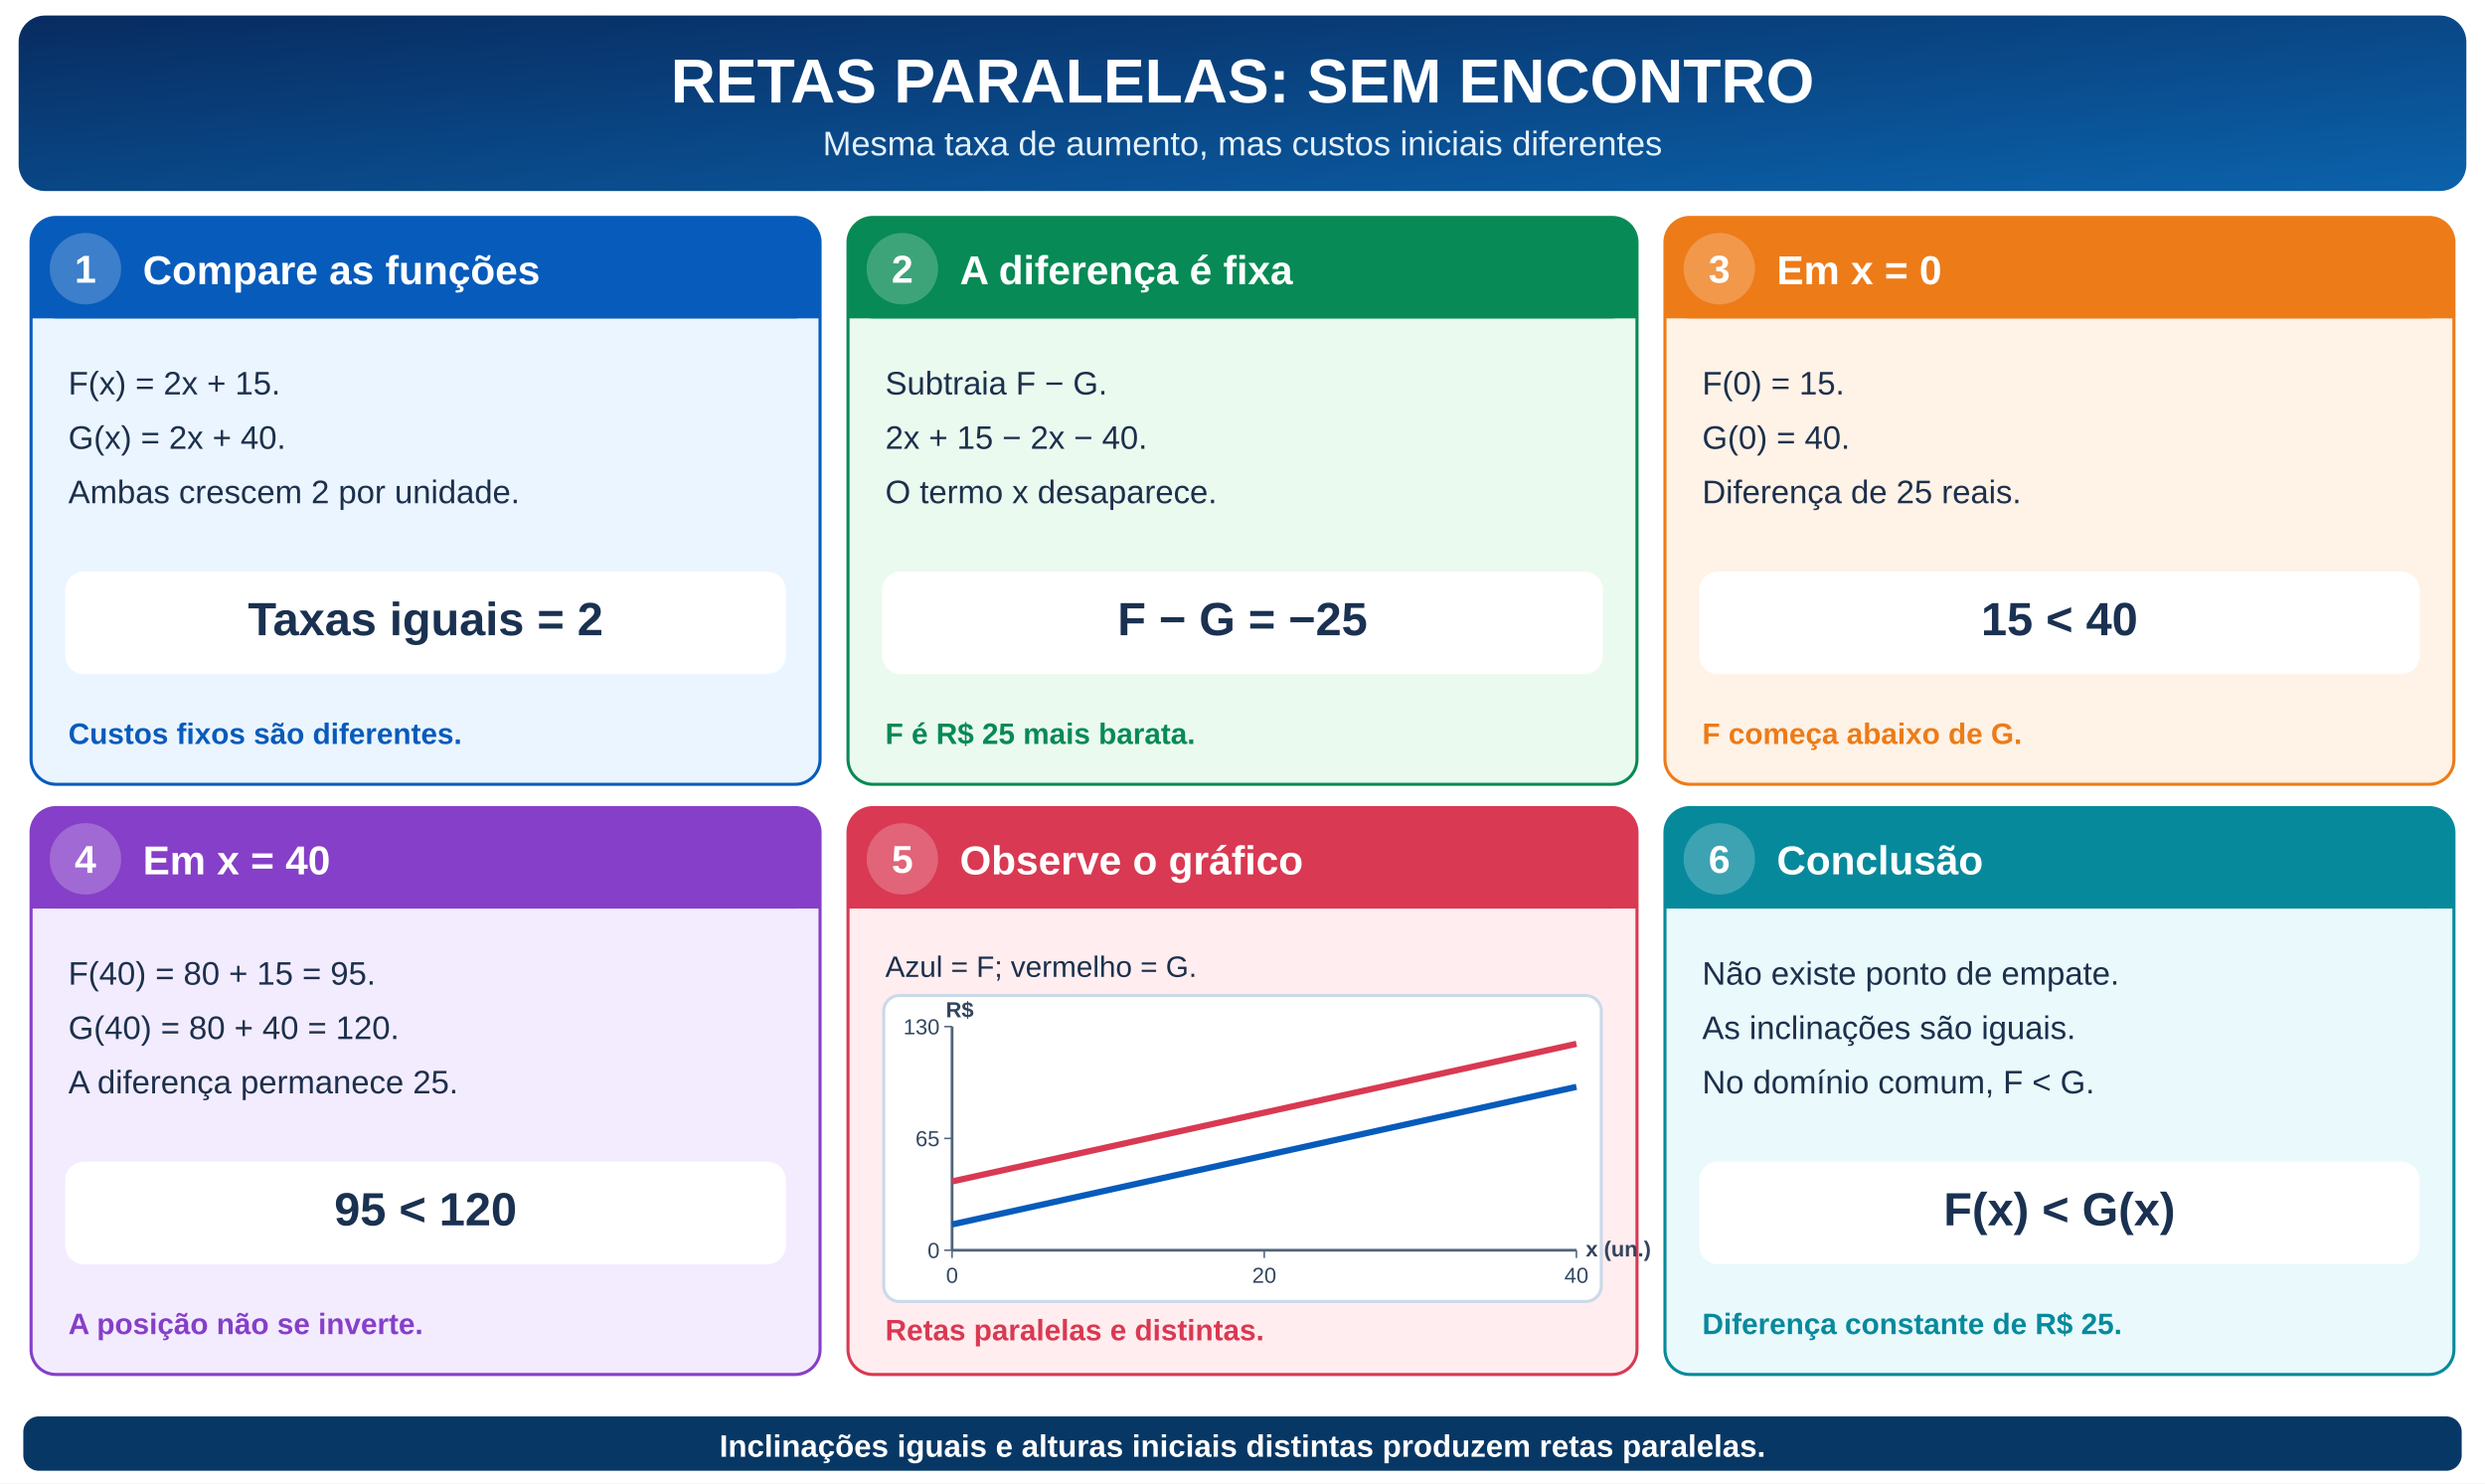
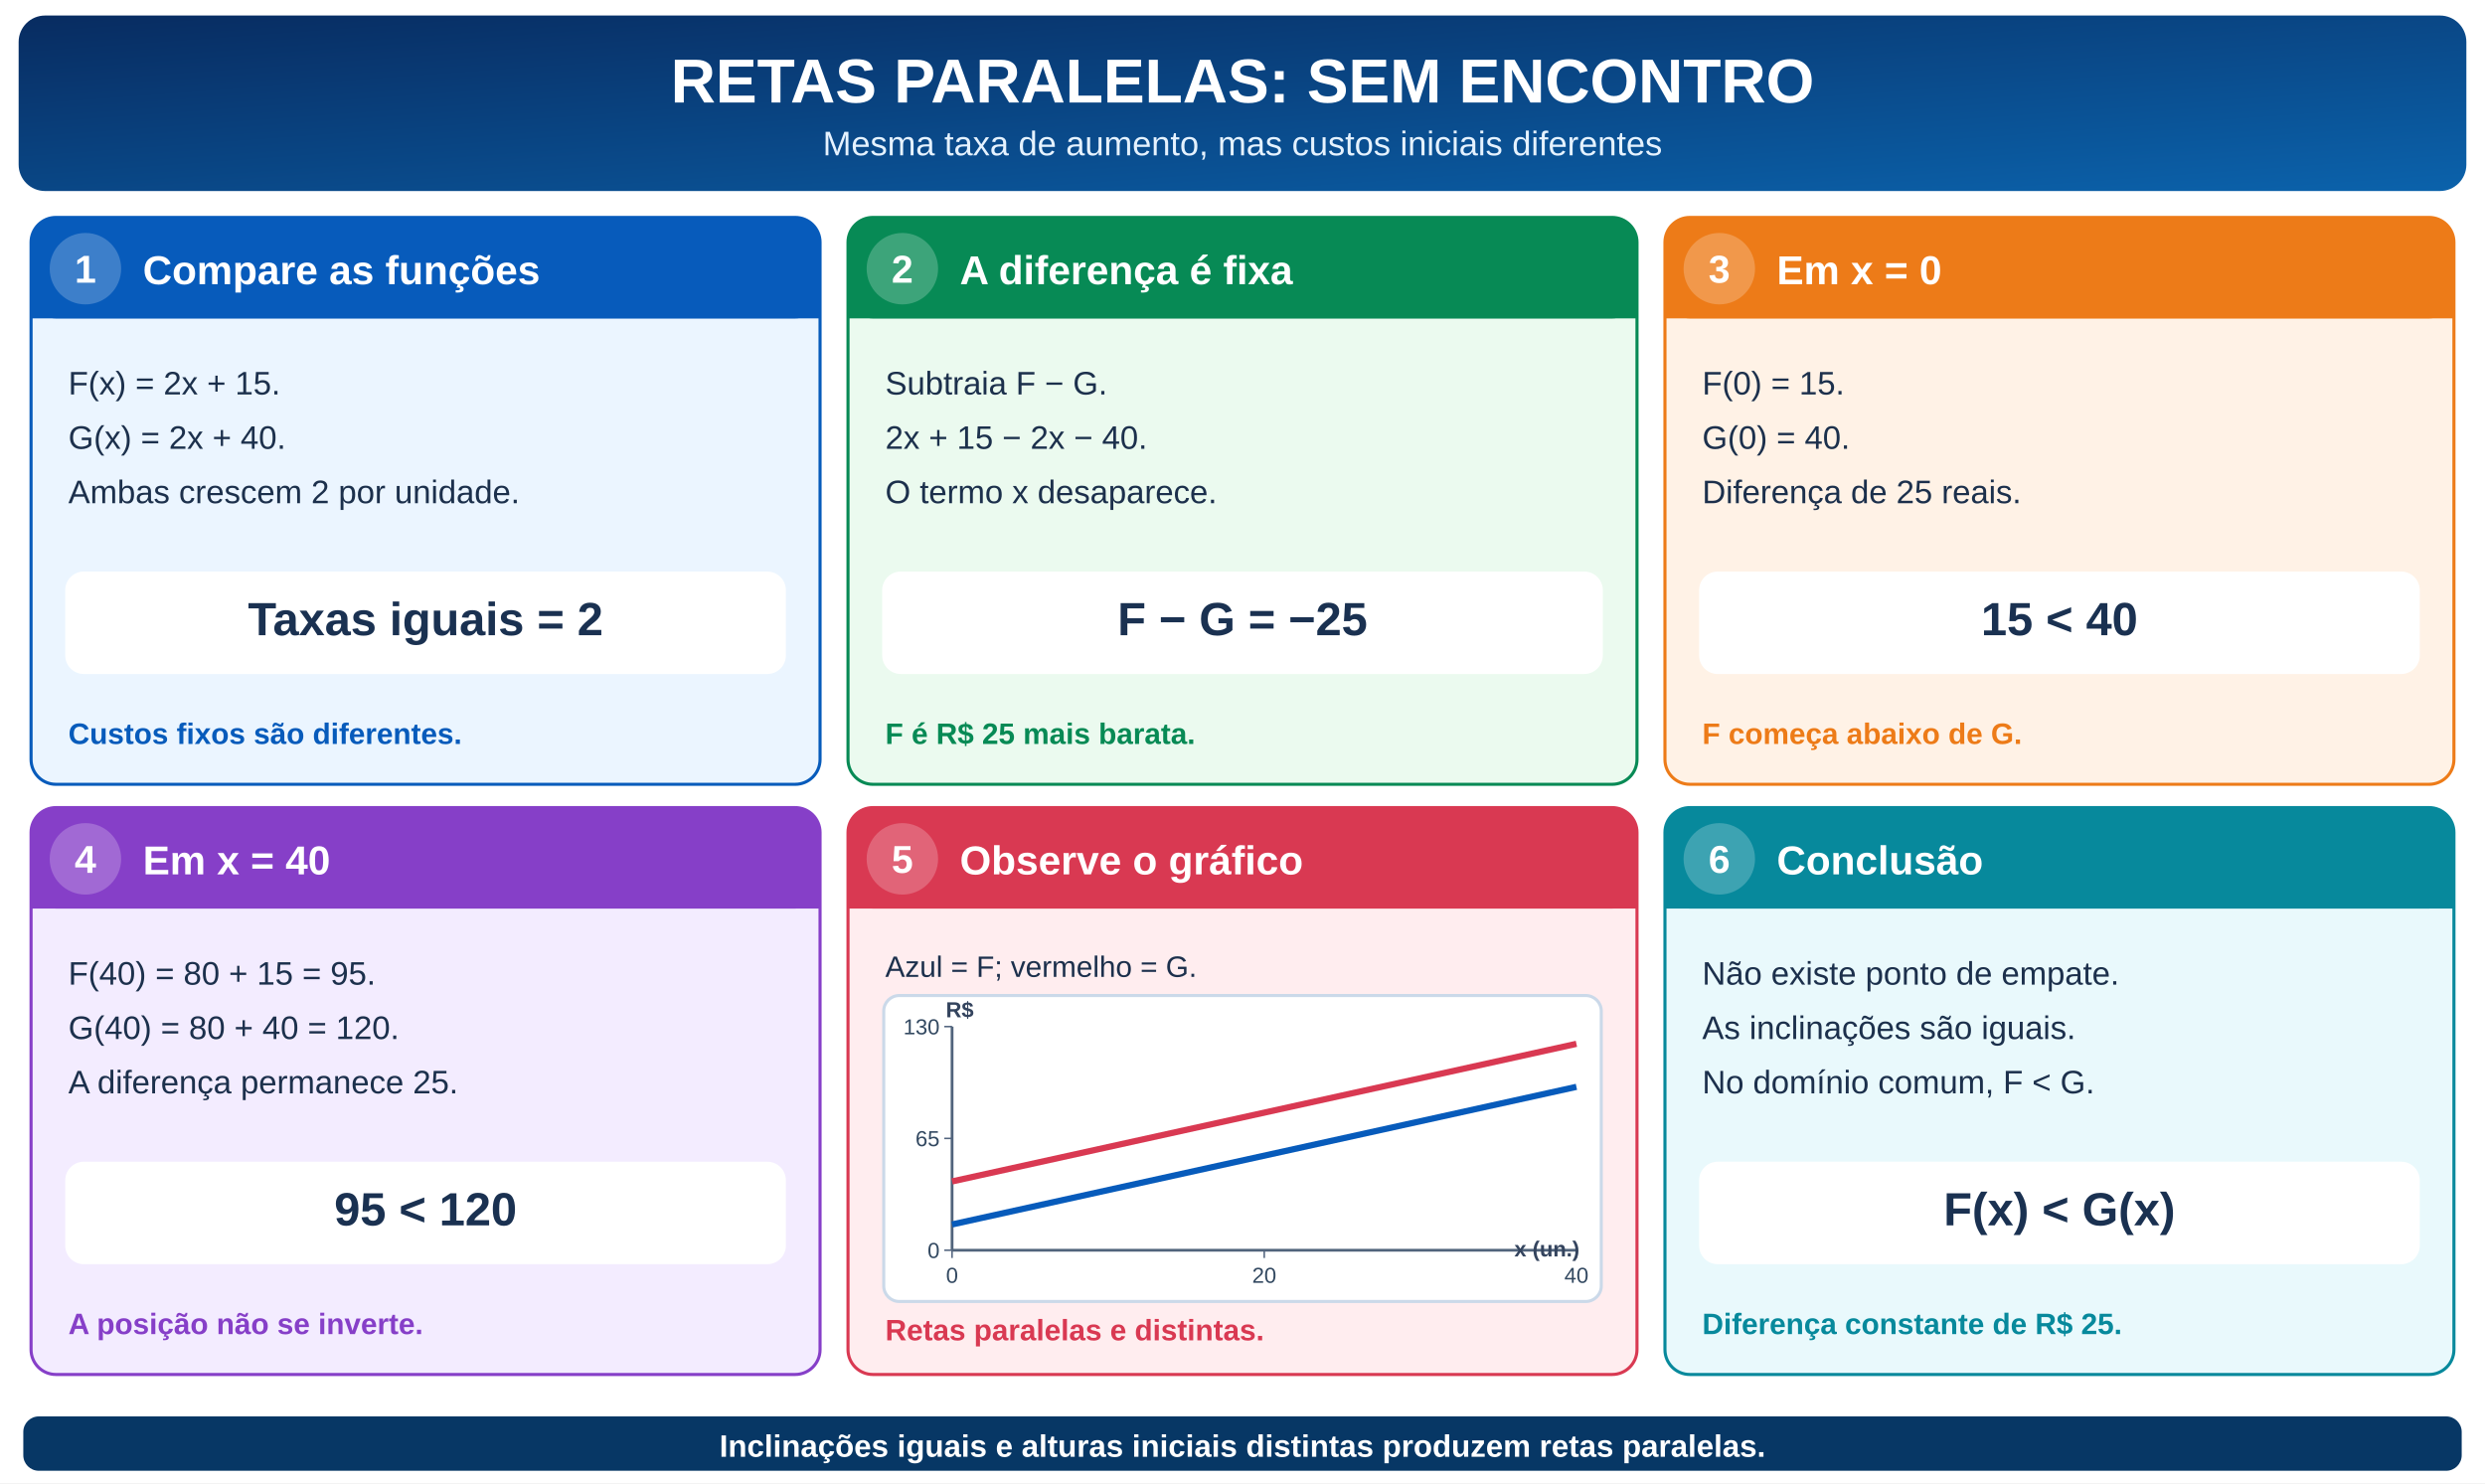
<svg xmlns="http://www.w3.org/2000/svg" viewBox="0 0 1600 955" role="img" aria-labelledby="title desc">
  <rect x="0" y="0" width="1600" height="955" rx="0" fill="#fff" />
  <defs>
    <linearGradient id="blue" x1="0" y1="0" x2="1" y2="1">
      <stop offset="0" stop-color="#082c61" />
      <stop offset="1" stop-color="#0b62ab" />
    </linearGradient>
  </defs>
  <rect x="12" y="10" width="1576" height="113" rx="17" fill="url(#blue)" />
  <text x="800" y="66" text-anchor="middle" font-family="Arial,DejaVu Sans,sans-serif" font-size="40" font-weight="700" fill="#fff">RETAS PARALELAS: SEM ENCONTRO</text>
  <text x="800" y="100" text-anchor="middle" font-family="Arial,DejaVu Sans,sans-serif" font-size="22" font-weight="400" fill="#e5f2ff">Mesma taxa de aumento, mas custos iniciais diferentes</text>
  <rect x="20" y="140" width="508" height="365" rx="16" fill="#ebf5ff" stroke="#075bbb" stroke-width="2" />
  <rect x="20" y="140" width="508" height="65" rx="16" fill="#075bbb" />
  <rect x="20" y="189" width="508" height="16" rx="0" fill="#075bbb" />
  <circle cx="55" cy="173" r="23" fill="#fff" opacity=".22" />
  <text x="55" y="182" text-anchor="middle" font-family="Arial,DejaVu Sans,sans-serif" font-size="25" font-weight="700" fill="#fff">1</text>
  <text x="92" y="183" text-anchor="start" font-family="Arial,DejaVu Sans,sans-serif" font-size="26" font-weight="700" fill="#fff">Compare as funções</text>
  <text x="44" y="254" text-anchor="start" font-family="Arial,DejaVu Sans,sans-serif" font-size="21" font-weight="400" fill="#1c304c">F(x) = 2x + 15.</text>
  <text x="44" y="289" text-anchor="start" font-family="Arial,DejaVu Sans,sans-serif" font-size="21" font-weight="400" fill="#1c304c">G(x) = 2x + 40.</text>
  <text x="44" y="324" text-anchor="start" font-family="Arial,DejaVu Sans,sans-serif" font-size="21" font-weight="400" fill="#1c304c">Ambas crescem 2 por unidade.</text>
  <rect x="42" y="368" width="464" height="66" rx="12" fill="#fff" />
  <text x="274" y="409" text-anchor="middle" font-family="Arial,DejaVu Sans,sans-serif" font-size="30" font-weight="700" fill="#1a3151">Taxas iguais = 2</text>
  <text x="44" y="479" text-anchor="start" font-family="Arial,DejaVu Sans,sans-serif" font-size="19" font-weight="700" fill="#075bbb">Custos fixos são diferentes.</text>
  <rect x="546" y="140" width="508" height="365" rx="16" fill="#ebfaef" stroke="#078a55" stroke-width="2" />
  <rect x="546" y="140" width="508" height="65" rx="16" fill="#078a55" />
  <rect x="546" y="189" width="508" height="16" rx="0" fill="#078a55" />
  <circle cx="581" cy="173" r="23" fill="#fff" opacity=".22" />
  <text x="581" y="182" text-anchor="middle" font-family="Arial,DejaVu Sans,sans-serif" font-size="25" font-weight="700" fill="#fff">2</text>
  <text x="618" y="183" text-anchor="start" font-family="Arial,DejaVu Sans,sans-serif" font-size="26" font-weight="700" fill="#fff">A diferença é fixa</text>
  <text x="570" y="254" text-anchor="start" font-family="Arial,DejaVu Sans,sans-serif" font-size="21" font-weight="400" fill="#1c304c">Subtraia F − G.</text>
  <text x="570" y="289" text-anchor="start" font-family="Arial,DejaVu Sans,sans-serif" font-size="21" font-weight="400" fill="#1c304c">2x + 15 − 2x − 40.</text>
  <text x="570" y="324" text-anchor="start" font-family="Arial,DejaVu Sans,sans-serif" font-size="21" font-weight="400" fill="#1c304c">O termo x desaparece.</text>
  <rect x="568" y="368" width="464" height="66" rx="12" fill="#fff" />
  <text x="800" y="409" text-anchor="middle" font-family="Arial,DejaVu Sans,sans-serif" font-size="30" font-weight="700" fill="#1a3151">F − G = −25</text>
  <text x="570" y="479" text-anchor="start" font-family="Arial,DejaVu Sans,sans-serif" font-size="19" font-weight="700" fill="#078a55">F é R$ 25 mais barata.</text>
  <rect x="1072" y="140" width="508" height="365" rx="16" fill="#fff2e6" stroke="#ed7b18" stroke-width="2" />
  <rect x="1072" y="140" width="508" height="65" rx="16" fill="#ed7b18" />
  <rect x="1072" y="189" width="508" height="16" rx="0" fill="#ed7b18" />
  <circle cx="1107" cy="173" r="23" fill="#fff" opacity=".22" />
  <text x="1107" y="182" text-anchor="middle" font-family="Arial,DejaVu Sans,sans-serif" font-size="25" font-weight="700" fill="#fff">3</text>
  <text x="1144" y="183" text-anchor="start" font-family="Arial,DejaVu Sans,sans-serif" font-size="26" font-weight="700" fill="#fff">Em x = 0</text>
  <text x="1096" y="254" text-anchor="start" font-family="Arial,DejaVu Sans,sans-serif" font-size="21" font-weight="400" fill="#1c304c">F(0) = 15.</text>
  <text x="1096" y="289" text-anchor="start" font-family="Arial,DejaVu Sans,sans-serif" font-size="21" font-weight="400" fill="#1c304c">G(0) = 40.</text>
  <text x="1096" y="324" text-anchor="start" font-family="Arial,DejaVu Sans,sans-serif" font-size="21" font-weight="400" fill="#1c304c">Diferença de 25 reais.</text>
  <rect x="1094" y="368" width="464" height="66" rx="12" fill="#fff" />
  <text x="1326" y="409" text-anchor="middle" font-family="Arial,DejaVu Sans,sans-serif" font-size="30" font-weight="700" fill="#1a3151">15 &lt; 40</text>
  <text x="1096" y="479" text-anchor="start" font-family="Arial,DejaVu Sans,sans-serif" font-size="19" font-weight="700" fill="#ed7b18">F começa abaixo de G.</text>
  <rect x="20" y="520" width="508" height="365" rx="16" fill="#f3ecff" stroke="#863fc8" stroke-width="2" />
  <rect x="20" y="520" width="508" height="65" rx="16" fill="#863fc8" />
  <rect x="20" y="569" width="508" height="16" rx="0" fill="#863fc8" />
  <circle cx="55" cy="553" r="23" fill="#fff" opacity=".22" />
  <text x="55" y="562" text-anchor="middle" font-family="Arial,DejaVu Sans,sans-serif" font-size="25" font-weight="700" fill="#fff">4</text>
  <text x="92" y="563" text-anchor="start" font-family="Arial,DejaVu Sans,sans-serif" font-size="26" font-weight="700" fill="#fff">Em x = 40</text>
  <text x="44" y="634" text-anchor="start" font-family="Arial,DejaVu Sans,sans-serif" font-size="21" font-weight="400" fill="#1c304c">F(40) = 80 + 15 = 95.</text>
  <text x="44" y="669" text-anchor="start" font-family="Arial,DejaVu Sans,sans-serif" font-size="21" font-weight="400" fill="#1c304c">G(40) = 80 + 40 = 120.</text>
  <text x="44" y="704" text-anchor="start" font-family="Arial,DejaVu Sans,sans-serif" font-size="21" font-weight="400" fill="#1c304c">A diferença permanece 25.</text>
  <rect x="42" y="748" width="464" height="66" rx="12" fill="#fff" />
  <text x="274" y="789" text-anchor="middle" font-family="Arial,DejaVu Sans,sans-serif" font-size="30" font-weight="700" fill="#1a3151">95 &lt; 120</text>
  <text x="44" y="859" text-anchor="start" font-family="Arial,DejaVu Sans,sans-serif" font-size="19" font-weight="700" fill="#863fc8">A posição não se inverte.</text>
  <rect x="546" y="520" width="508" height="365" rx="16" fill="#ffedef" stroke="#d93952" stroke-width="2" />
  <rect x="546" y="520" width="508" height="65" rx="16" fill="#d93952" />
  <rect x="546" y="569" width="508" height="16" rx="0" fill="#d93952" />
  <circle cx="581" cy="553" r="23" fill="#fff" opacity=".22" />
  <text x="581" y="562" text-anchor="middle" font-family="Arial,DejaVu Sans,sans-serif" font-size="25" font-weight="700" fill="#fff">5</text>
  <text x="618" y="563" text-anchor="start" font-family="Arial,DejaVu Sans,sans-serif" font-size="26" font-weight="700" fill="#fff">Observe o gráfico</text>
  <text x="570" y="629" text-anchor="start" font-family="Arial,DejaVu Sans,sans-serif" font-size="19" font-weight="400" fill="#1c304c">Azul = F; vermelho = G.</text>
  <rect x="569" y="641" width="462" height="197" rx="10" fill="#fff" stroke="#cbd9e9" stroke-width="2" />
  <line x1="613" y1="661" x2="613" y2="805" stroke="#51647c" stroke-width="1.8" />
  <line x1="613" y1="805" x2="1015" y2="805" stroke="#51647c" stroke-width="1.8" />
  <line x1="613" y1="805" x2="613" y2="810" stroke="#52647e" stroke-width="1" />
  <text x="613" y="826" text-anchor="middle" font-family="Arial,DejaVu Sans,sans-serif" font-size="14" font-weight="400" fill="#334961">0</text>
  <line x1="814" y1="805" x2="814" y2="810" stroke="#52647e" stroke-width="1" />
  <text x="814" y="826" text-anchor="middle" font-family="Arial,DejaVu Sans,sans-serif" font-size="14" font-weight="400" fill="#334961">20</text>
  <line x1="1015" y1="805" x2="1015" y2="810" stroke="#52647e" stroke-width="1" />
  <text x="1015" y="826" text-anchor="middle" font-family="Arial,DejaVu Sans,sans-serif" font-size="14" font-weight="400" fill="#334961">40</text>
  <line x1="608" y1="805" x2="613" y2="805" stroke="#52647e" stroke-width="1" />
  <text x="605" y="810" text-anchor="end" font-family="Arial,DejaVu Sans,sans-serif" font-size="14" font-weight="400" fill="#334961">0</text>
  <line x1="608" y1="733" x2="613" y2="733" stroke="#52647e" stroke-width="1" />
  <text x="605" y="738" text-anchor="end" font-family="Arial,DejaVu Sans,sans-serif" font-size="14" font-weight="400" fill="#334961">65</text>
  <line x1="608" y1="661" x2="613" y2="661" stroke="#52647e" stroke-width="1" />
  <text x="605" y="666" text-anchor="end" font-family="Arial,DejaVu Sans,sans-serif" font-size="14" font-weight="400" fill="#334961">130</text>
-   <text x="1021" y="809" text-anchor="start" font-family="Arial,DejaVu Sans,sans-serif" font-size="14" font-weight="700" fill="#34445e">x (un.)</text>
+   <text x="1017" y="809" text-anchor="end" font-family="Arial,DejaVu Sans,sans-serif" font-size="14" font-weight="700" fill="#34445e">x (un.)</text>
  <text x="609" y="655" text-anchor="start" font-family="Arial,DejaVu Sans,sans-serif" font-size="14" font-weight="700" fill="#34445e">R$</text>
  <polyline points="613.0,788.4 1015.0,699.8" fill="none" stroke="#075bbb" stroke-width="4" />
  <polyline points="613.0,760.7 1015.0,672.1" fill="none" stroke="#d93952" stroke-width="4" />
  <text x="570" y="863" text-anchor="start" font-family="Arial,DejaVu Sans,sans-serif" font-size="19" font-weight="700" fill="#d93952">Retas paralelas e distintas.</text>
  <rect x="1072" y="520" width="508" height="365" rx="16" fill="#e9f9fc" stroke="#07899c" stroke-width="2" />
  <rect x="1072" y="520" width="508" height="65" rx="16" fill="#07899c" />
  <rect x="1072" y="569" width="508" height="16" rx="0" fill="#07899c" />
  <circle cx="1107" cy="553" r="23" fill="#fff" opacity=".22" />
  <text x="1107" y="562" text-anchor="middle" font-family="Arial,DejaVu Sans,sans-serif" font-size="25" font-weight="700" fill="#fff">6</text>
  <text x="1144" y="563" text-anchor="start" font-family="Arial,DejaVu Sans,sans-serif" font-size="26" font-weight="700" fill="#fff">Conclusão</text>
  <text x="1096" y="634" text-anchor="start" font-family="Arial,DejaVu Sans,sans-serif" font-size="21" font-weight="400" fill="#1c304c">Não existe ponto de empate.</text>
  <text x="1096" y="669" text-anchor="start" font-family="Arial,DejaVu Sans,sans-serif" font-size="21" font-weight="400" fill="#1c304c">As inclinações são iguais.</text>
  <text x="1096" y="704" text-anchor="start" font-family="Arial,DejaVu Sans,sans-serif" font-size="21" font-weight="400" fill="#1c304c">No domínio comum, F &lt; G.</text>
  <rect x="1094" y="748" width="464" height="66" rx="12" fill="#fff" />
  <text x="1326" y="789" text-anchor="middle" font-family="Arial,DejaVu Sans,sans-serif" font-size="30" font-weight="700" fill="#1a3151">F(x) &lt; G(x)</text>
  <text x="1096" y="859" text-anchor="start" font-family="Arial,DejaVu Sans,sans-serif" font-size="19" font-weight="700" fill="#07899c">Diferença constante de R$ 25.</text>
  <rect x="15" y="912" width="1570" height="35" rx="10" fill="#073765" />
  <text x="800" y="938" text-anchor="middle" font-family="Arial,DejaVu Sans,sans-serif" font-size="20" font-weight="700" fill="#fff">Inclinações iguais e alturas iniciais distintas produzem retas paralelas.</text>
</svg>
